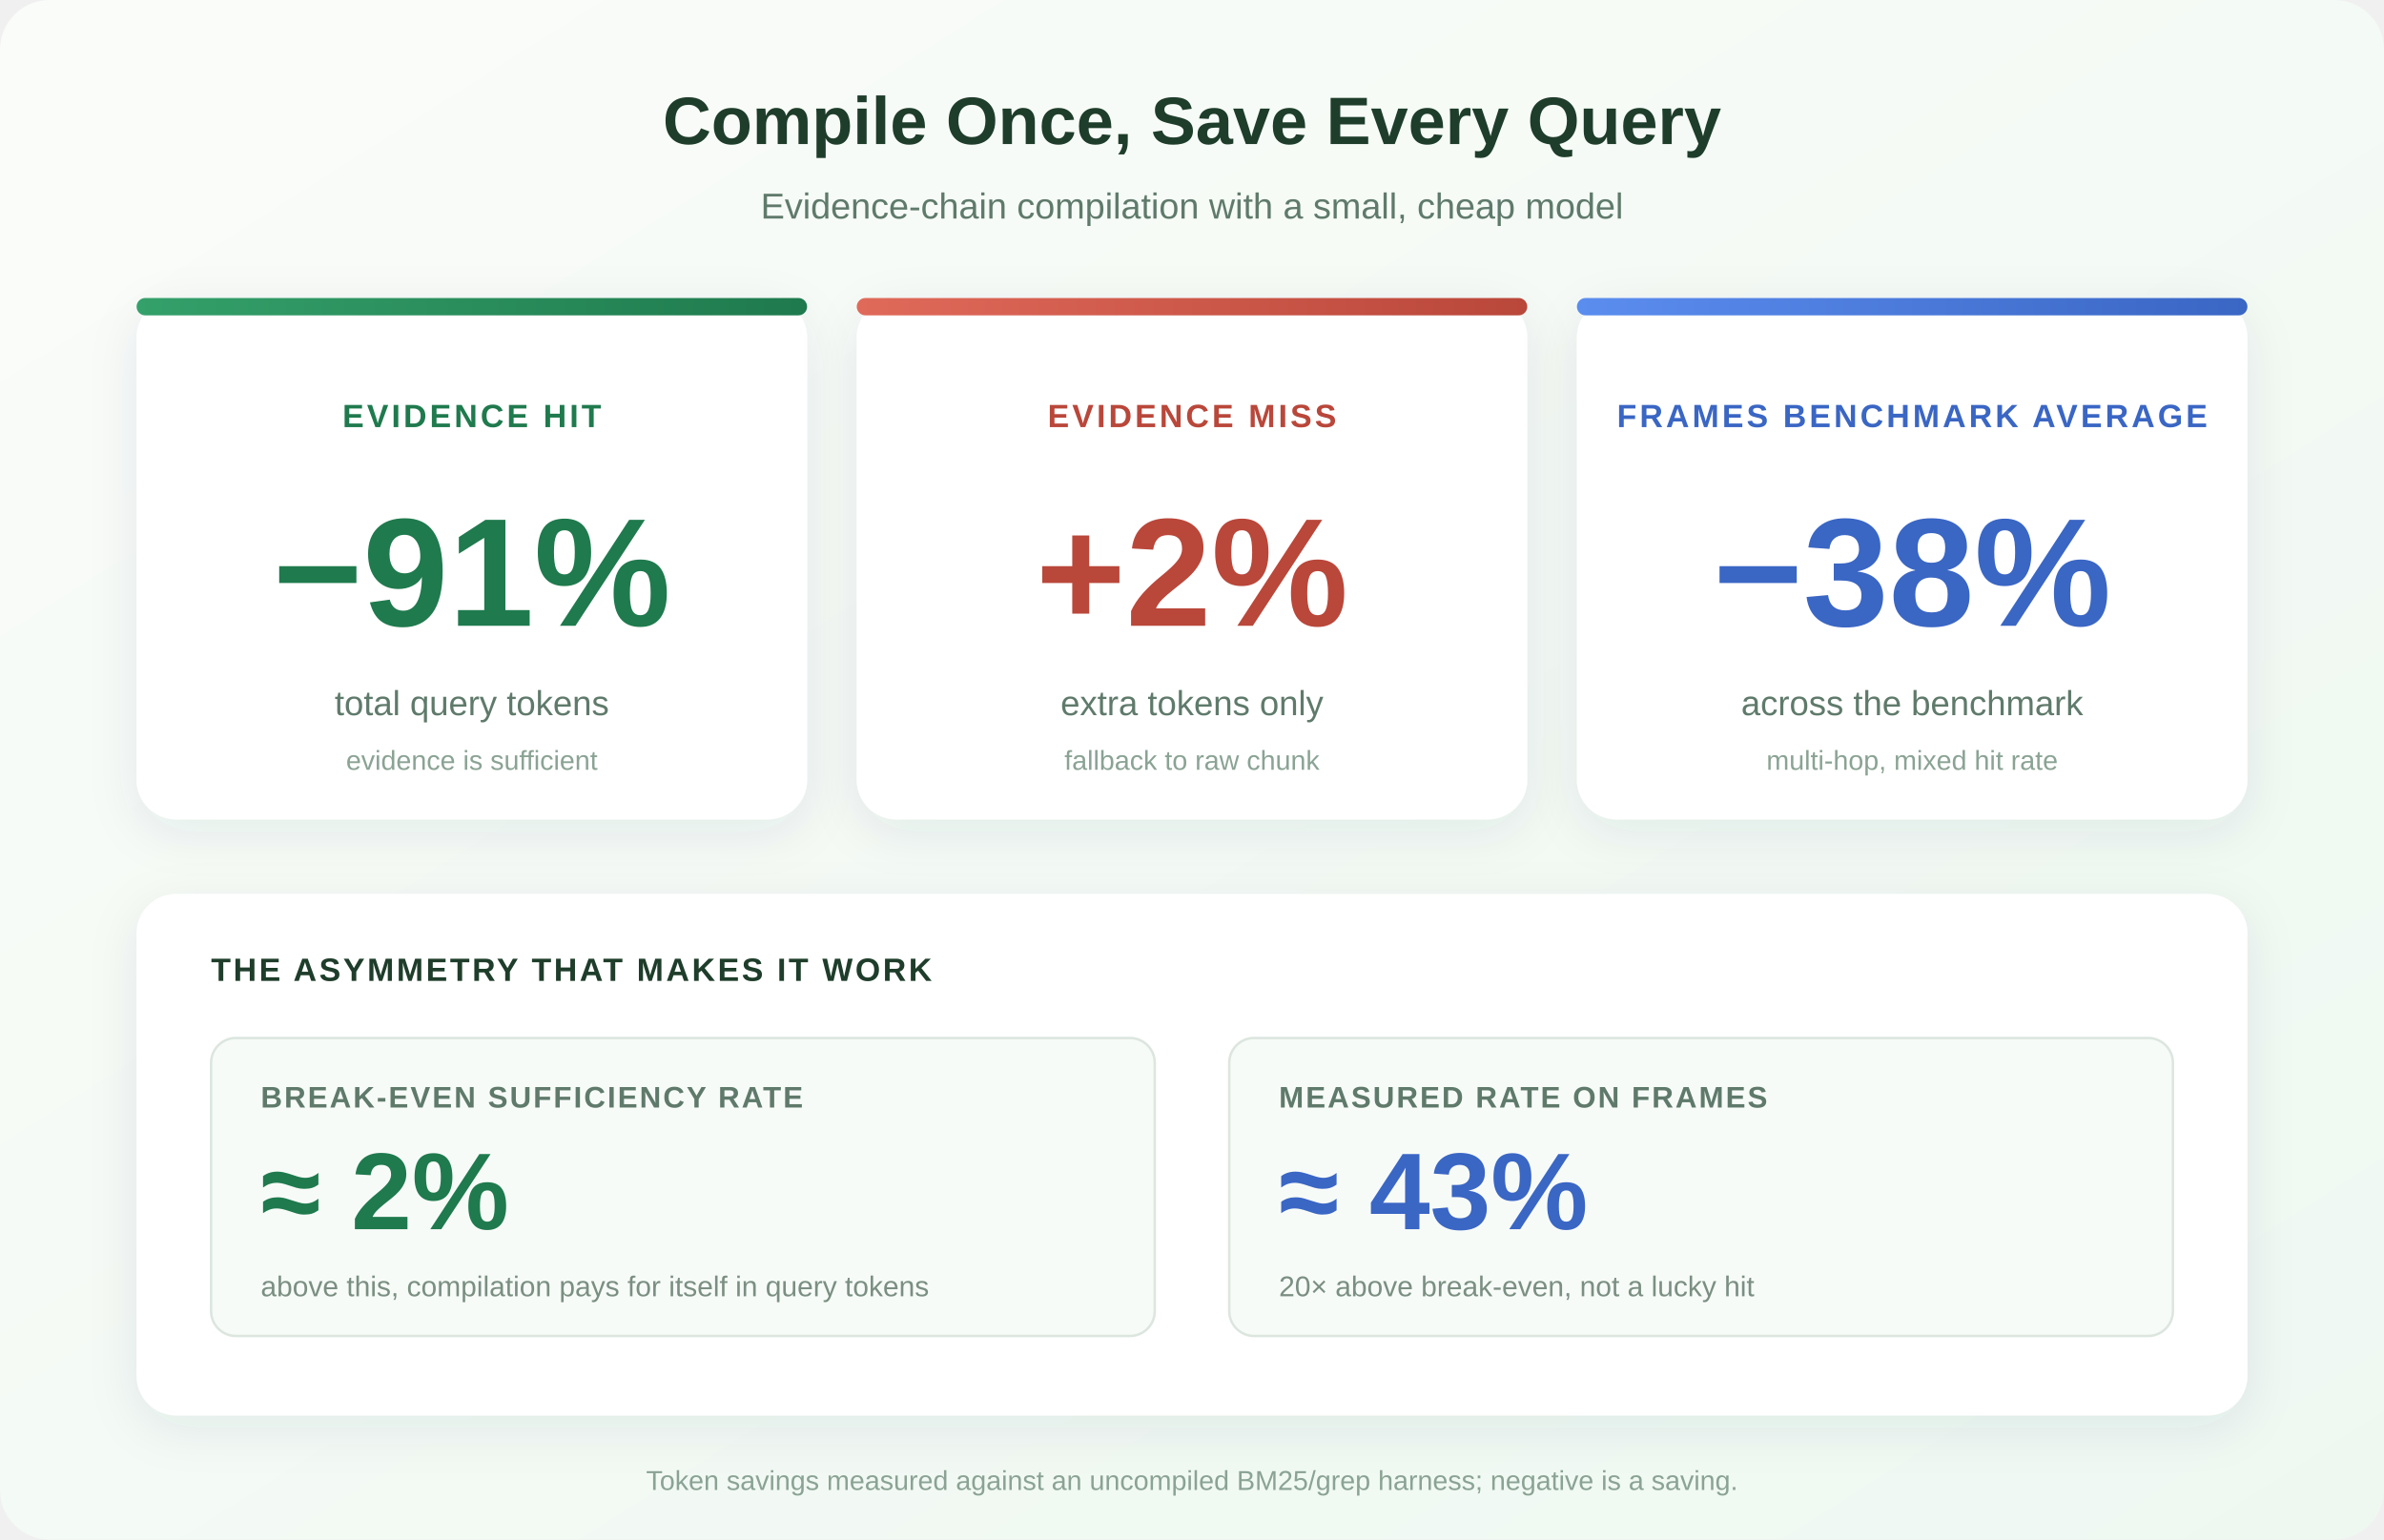
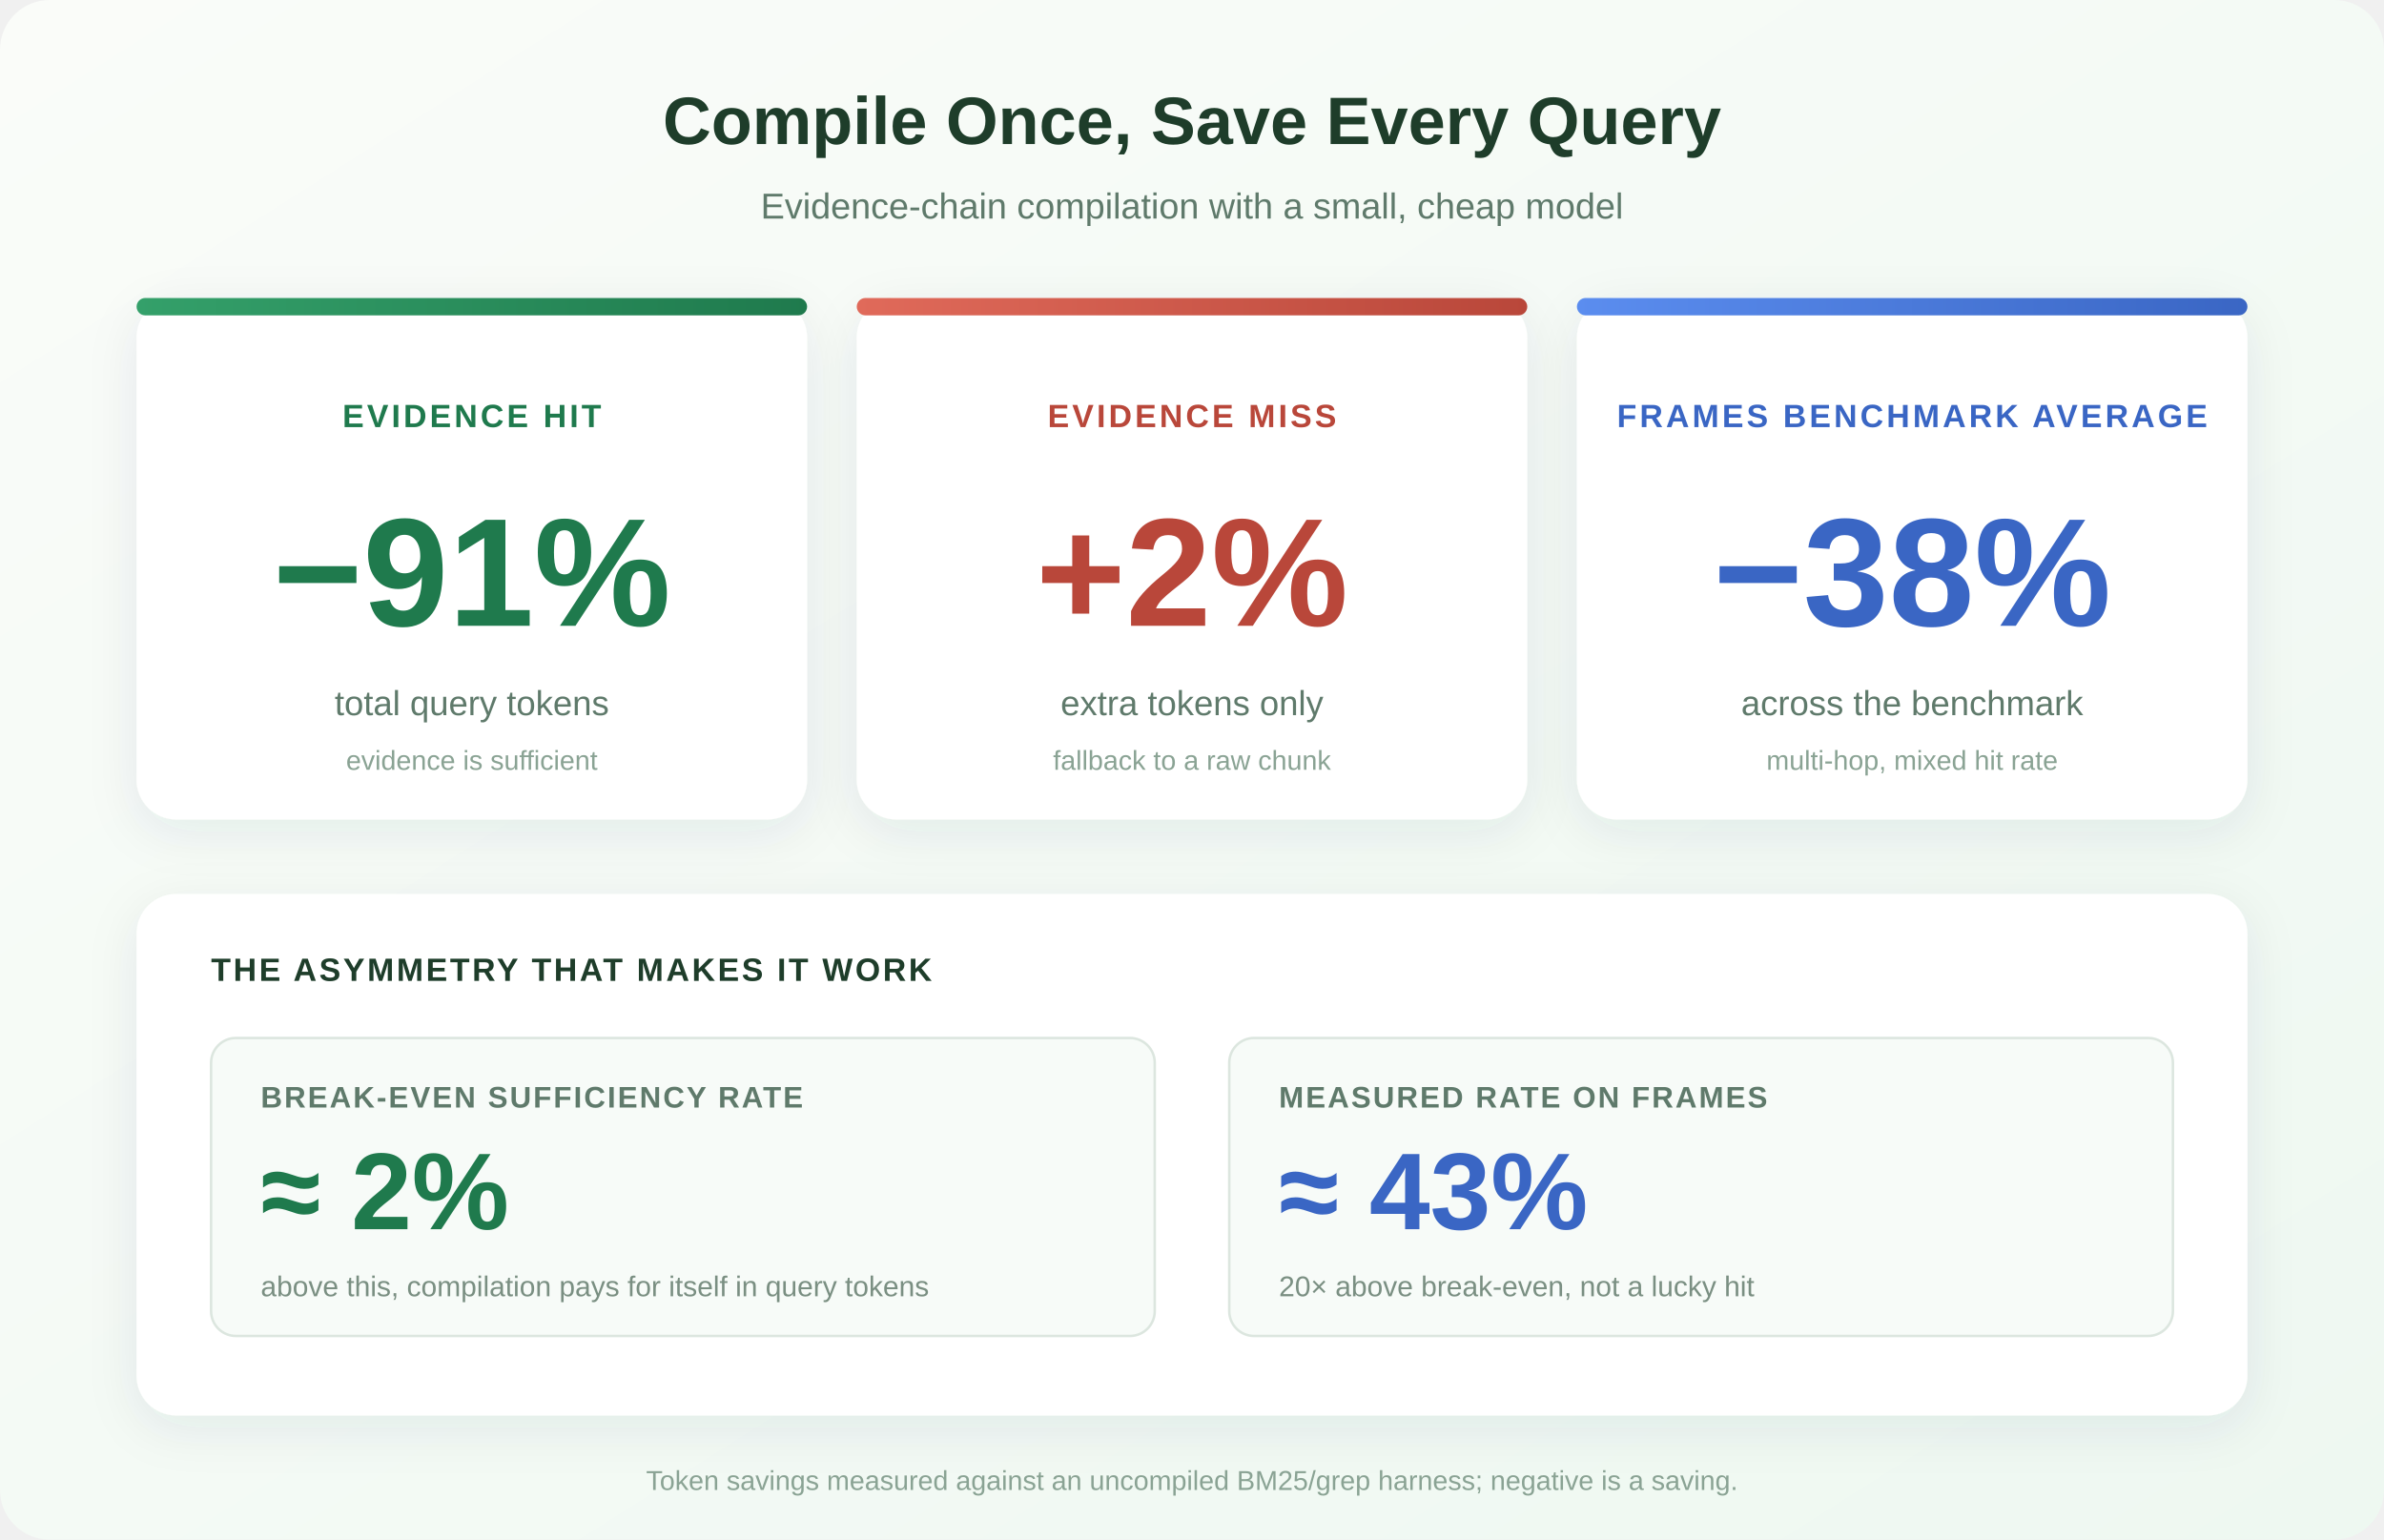
<svg xmlns="http://www.w3.org/2000/svg" viewBox="0 0 960 620" font-family="'Segoe UI', -apple-system, BlinkMacSystemFont, 'Helvetica Neue', Arial, sans-serif">
  <defs>
    <linearGradient id="bg" x1="0" y1="0" x2="1" y2="1">
      <stop offset="0%" stop-color="#FAFCF9" />
      <stop offset="100%" stop-color="#EEF8F1" />
    </linearGradient>
    <linearGradient id="hitBar" x1="0" y1="0" x2="1" y2="0">
      <stop offset="0%" stop-color="#34A06A" />
      <stop offset="100%" stop-color="#1F7A4D" />
    </linearGradient>
    <linearGradient id="missBar" x1="0" y1="0" x2="1" y2="0">
      <stop offset="0%" stop-color="#E06A5A" />
      <stop offset="100%" stop-color="#B9473A" />
    </linearGradient>
    <linearGradient id="avgBar" x1="0" y1="0" x2="1" y2="0">
      <stop offset="0%" stop-color="#5B8DEF" />
      <stop offset="100%" stop-color="#3A66C4" />
    </linearGradient>
    <filter id="softShadow" x="-10%" y="-10%" width="120%" height="130%">
      <feDropShadow dx="0" dy="5" stdDeviation="10" flood-color="#1E3A5F" flood-opacity="0.08" />
    </filter>
  </defs>
  <rect width="960" height="620" fill="url(#bg)" rx="20" />
  <text x="480" y="58" text-anchor="middle" font-size="27" font-weight="800" fill="#1E3D2A">Compile Once, Save Every Query</text>
  <text x="480" y="88" text-anchor="middle" font-size="14.5" fill="#5F7A6B">Evidence-chain compilation with a small, cheap model</text>
  <g filter="url(#softShadow)">
    <rect x="55" y="120" width="270" height="210" rx="16" fill="#FFFFFF" />
  </g>
  <rect x="55" y="120" width="270" height="7" rx="3.5" fill="url(#hitBar)" />
  <text x="190" y="172" text-anchor="middle" font-size="13" font-weight="700" fill="#1F7A4D" letter-spacing="1.2">EVIDENCE HIT</text>
  <text x="190" y="252" text-anchor="middle" font-size="62" font-weight="800" fill="#1F7A4D">−91%</text>
  <text x="190" y="288" text-anchor="middle" font-size="14" fill="#5F7A6B">total query tokens</text>
  <text x="190" y="310" text-anchor="middle" font-size="11" fill="#8AA394">evidence is sufficient</text>
  <g filter="url(#softShadow)">
    <rect x="345" y="120" width="270" height="210" rx="16" fill="#FFFFFF" />
  </g>
  <rect x="345" y="120" width="270" height="7" rx="3.5" fill="url(#missBar)" />
  <text x="480" y="172" text-anchor="middle" font-size="13" font-weight="700" fill="#B9473A" letter-spacing="1.2">EVIDENCE MISS</text>
  <text x="480" y="252" text-anchor="middle" font-size="62" font-weight="800" fill="#B9473A">+2%</text>
  <text x="480" y="288" text-anchor="middle" font-size="14" fill="#5F7A6B">extra tokens only</text>
-   <text x="480" y="310" text-anchor="middle" font-size="11" fill="#8AA394">fallback to raw chunk</text>
+   <text x="480" y="310" text-anchor="middle" font-size="11" fill="#8AA394">fallback to a raw chunk</text>
  <g filter="url(#softShadow)">
    <rect x="635" y="120" width="270" height="210" rx="16" fill="#FFFFFF" />
  </g>
  <rect x="635" y="120" width="270" height="7" rx="3.5" fill="url(#avgBar)" />
  <text x="770" y="172" text-anchor="middle" font-size="13" font-weight="700" fill="#3A66C4" letter-spacing="1.2">FRAMES BENCHMARK AVERAGE</text>
  <text x="770" y="252" text-anchor="middle" font-size="62" font-weight="800" fill="#3A66C4">−38%</text>
  <text x="770" y="288" text-anchor="middle" font-size="14" fill="#5F7A6B">across the benchmark</text>
  <text x="770" y="310" text-anchor="middle" font-size="11" fill="#8AA394">multi-hop, mixed hit rate</text>
  <g filter="url(#softShadow)">
    <rect x="55" y="360" width="850" height="210" rx="16" fill="#FFFFFF" />
  </g>
  <text x="85" y="395" font-size="13" font-weight="800" fill="#1E3D2A" letter-spacing="1">THE ASYMMETRY THAT MAKES IT WORK</text>
  <g>
    <rect x="85" y="418" width="380" height="120" rx="10" fill="#F7FBF8" stroke="#DCE6DF" stroke-width="1" />
    <text x="105" y="446" font-size="12" font-weight="700" fill="#5F7A6B" letter-spacing="0.8">BREAK-EVEN SUFFICIENCY RATE</text>
    <text x="105" y="495" font-size="44" font-weight="800" fill="#1F7A4D">≈ 2%</text>
    <text x="105" y="522" font-size="11.5" fill="#7A8F82">above this, compilation pays for itself in query tokens</text>
    <rect x="495" y="418" width="380" height="120" rx="10" fill="#F7FBF8" stroke="#DCE6DF" stroke-width="1" />
    <text x="515" y="446" font-size="12" font-weight="700" fill="#5F7A6B" letter-spacing="0.8">MEASURED RATE ON FRAMES</text>
    <text x="515" y="495" font-size="44" font-weight="800" fill="#3A66C4">≈ 43%</text>
    <text x="515" y="522" font-size="11.5" fill="#7A8F82">20× above break-even, not a lucky hit</text>
  </g>
  <text x="480" y="600" text-anchor="middle" font-size="11" fill="#8AA394">Token savings measured against an uncompiled BM25/grep harness; negative is a saving.</text>
</svg>
